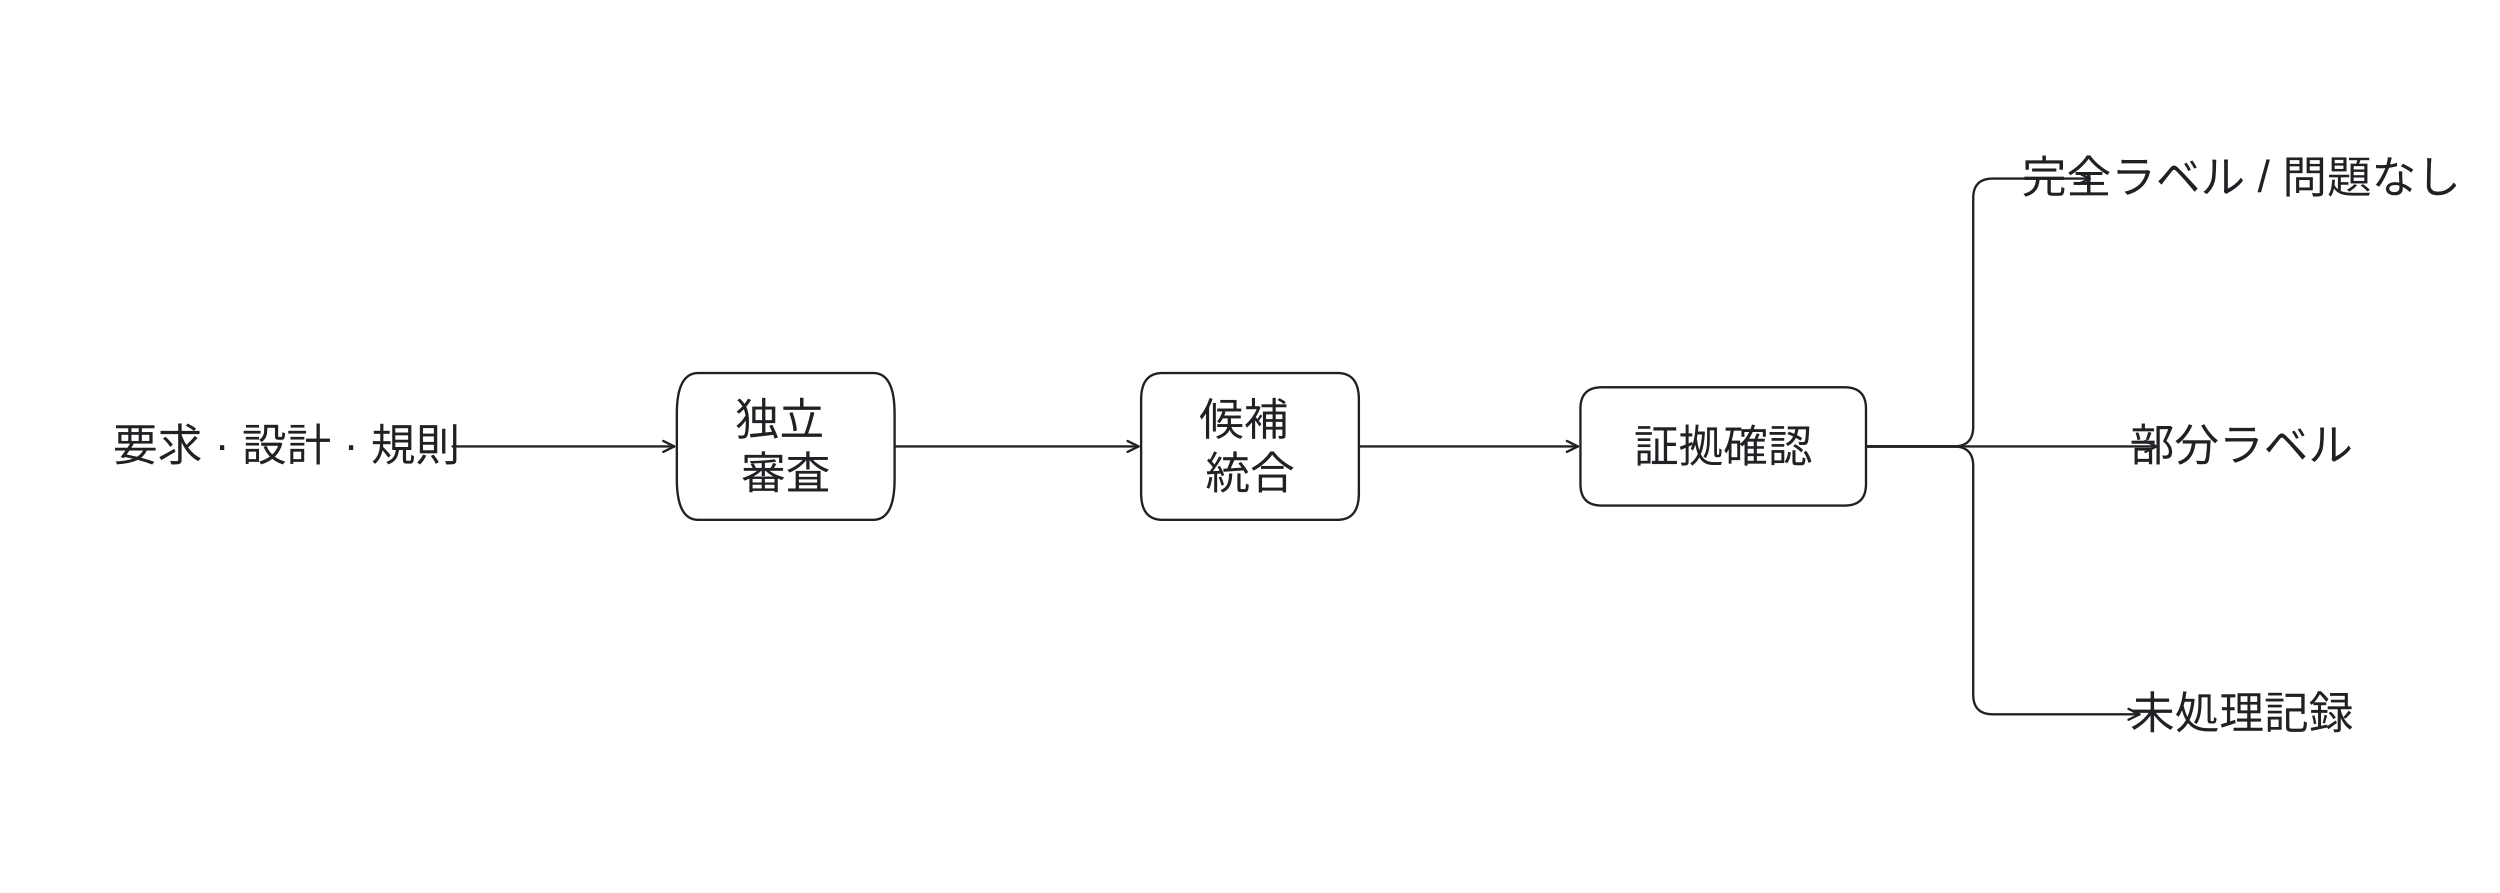
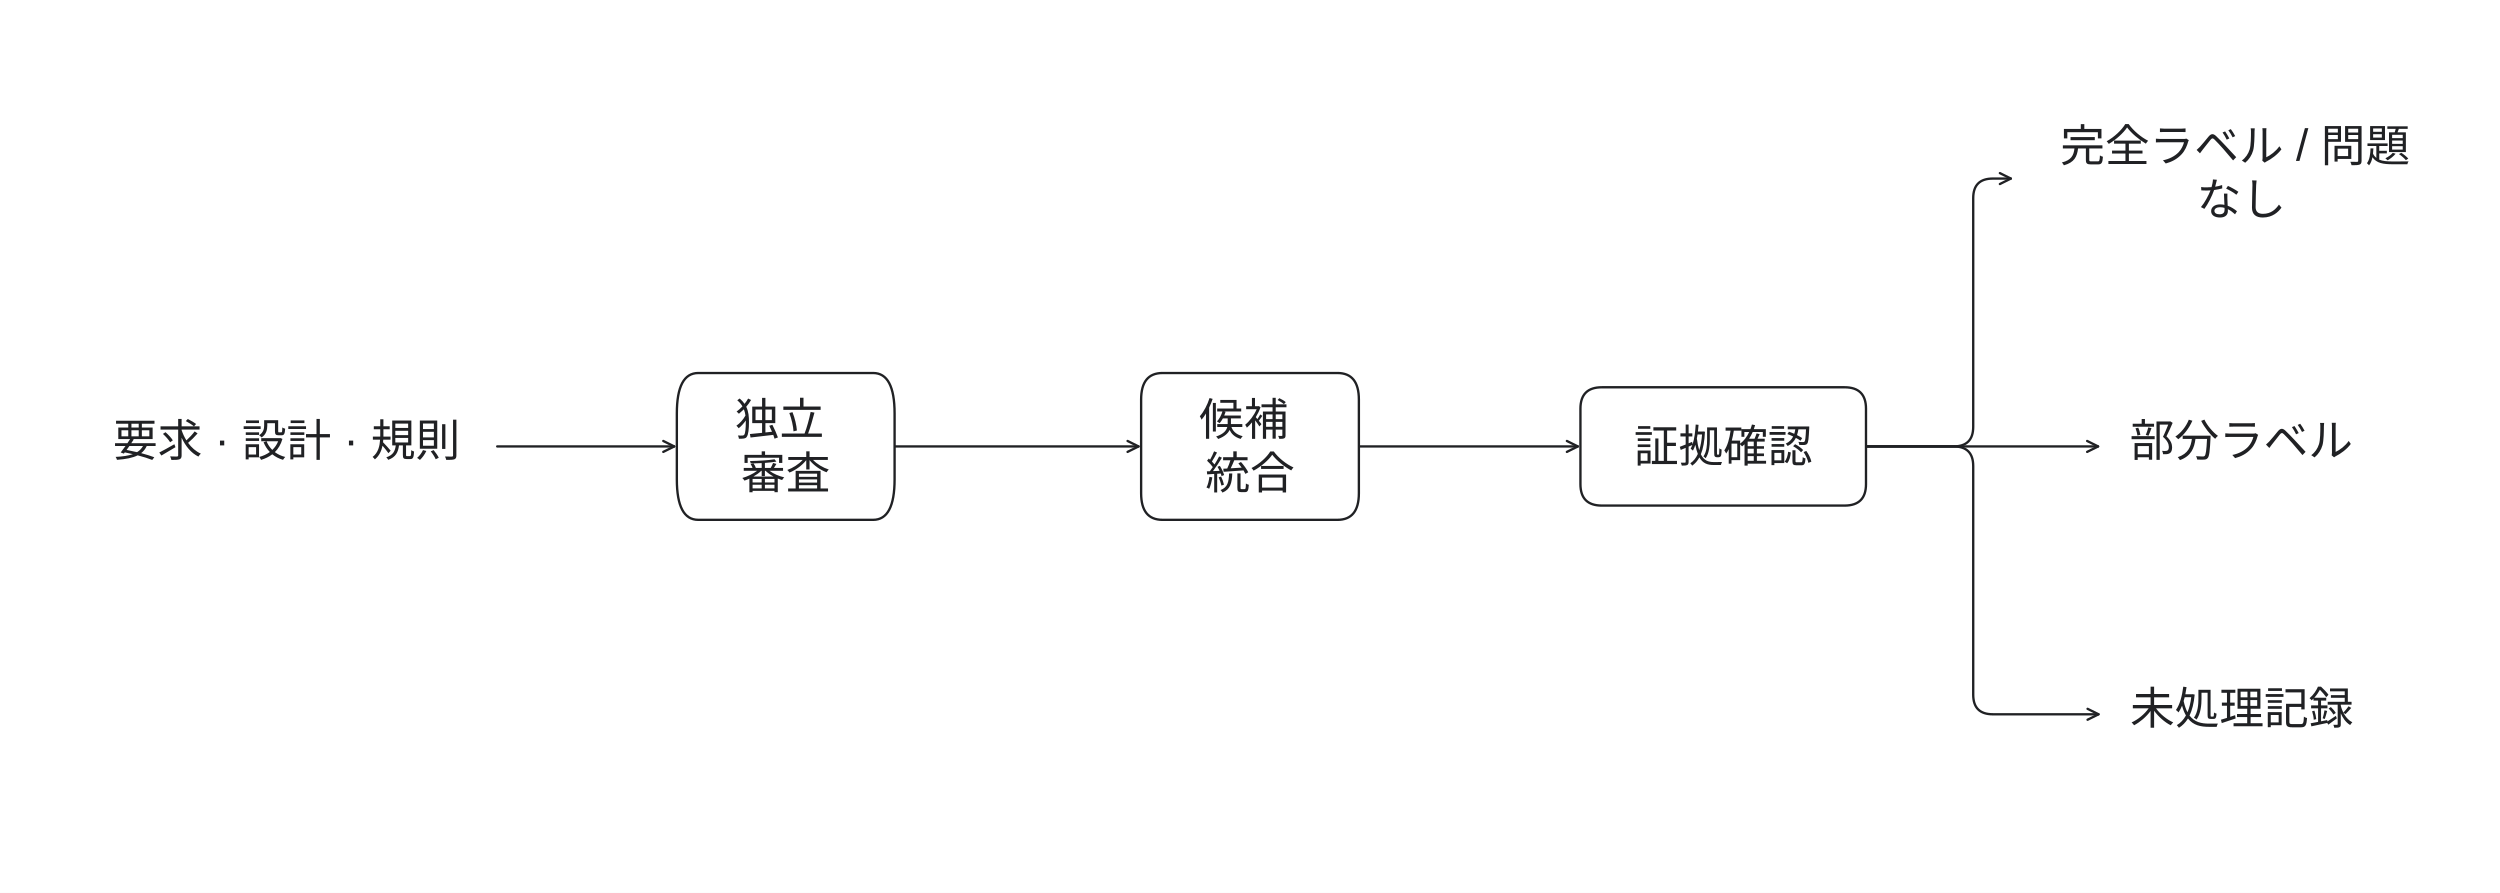
<svg xmlns="http://www.w3.org/2000/svg" width="1008pt" height="360pt" viewBox="0 0 1008 360" version="1.1" lang="ja">
  <defs>
    <style type="text/css">*{stroke-linejoin: round; stroke-linecap: butt}</style>
  </defs>
  <g id="figure_1">
    <g id="patch_1">
      <path d="M 0 360  L 1008 360  L 1008 0  L 0 0  z " style="fill: #ffffff" />
    </g>
    <g id="axes_1">
      <g id="patch_2">
-         <path d="M 182.498 180  L 271.839 180  " clip-path="url(#p92f2fe0554)" style="fill: none; stroke: #202124; stroke-width: 0.95; stroke-linecap: round" />
+         <path d="M 200.478 180  L 271.839 180  " clip-path="url(#p92f2fe0554)" style="fill: none; stroke: #202124; stroke-width: 0.95; stroke-linecap: round" />
        <path d="M 267.439 177.8  L 271.839 180  L 267.439 182.2  " clip-path="url(#p92f2fe0554)" style="fill: none; stroke: #202124; stroke-width: 0.95; stroke-linecap: round" />
      </g>
      <g id="patch_3">
        <path d="M 360.698 180  L 459.039 180  " clip-path="url(#p92f2fe0554)" style="fill: none; stroke: #202124; stroke-width: 0.95; stroke-linecap: round" />
        <path d="M 454.639 177.8  L 459.039 180  L 454.639 182.2  " clip-path="url(#p92f2fe0554)" style="fill: none; stroke: #202124; stroke-width: 0.95; stroke-linecap: round" />
      </g>
      <g id="patch_4">
        <path d="M 547.898 180  L 636.17 180  " clip-path="url(#p92f2fe0554)" style="fill: none; stroke: #202124; stroke-width: 0.95; stroke-linecap: round" />
        <path d="M 631.77 177.8  L 636.17 180  L 631.77 182.2  " clip-path="url(#p92f2fe0554)" style="fill: none; stroke: #202124; stroke-width: 0.95; stroke-linecap: round" />
      </g>
      <g id="patch_5">
-         <path d="M 752.368 180  L 787.68 180  Q 795.6 180 795.6 172.08  L 795.6 79.92  Q 795.6 72 803.52 72  L 842.526 72  " clip-path="url(#p92f2fe0554)" style="fill: none; stroke: #202124; stroke-width: 0.95; stroke-linecap: round" />
-         <path d="M 838.126 69.8  L 842.526 72  L 838.126 74.2  " clip-path="url(#p92f2fe0554)" style="fill: none; stroke: #202124; stroke-width: 0.95; stroke-linecap: round" />
+         <path d="M 752.368 180  L 787.68 180  Q 795.6 180 795.6 172.08  L 795.6 79.92  Q 795.6 72 803.52 72  L 810.757 72  " clip-path="url(#p92f2fe0554)" style="fill: none; stroke: #202124; stroke-width: 0.95; stroke-linecap: round" />
+         <path d="M 806.357 69.8  L 810.757 72  L 806.357 74.2  " clip-path="url(#p92f2fe0554)" style="fill: none; stroke: #202124; stroke-width: 0.95; stroke-linecap: round" />
      </g>
      <g id="patch_6">
-         <path d="M 752.368 180  L 787.68 180  Q 795.6 180 803.52 180  L 869.439 180  " clip-path="url(#p92f2fe0554)" style="fill: none; stroke: #202124; stroke-width: 0.95; stroke-linecap: round" />
-         <path d="M 865.039 177.8  L 869.439 180  L 865.039 182.2  " clip-path="url(#p92f2fe0554)" style="fill: none; stroke: #202124; stroke-width: 0.95; stroke-linecap: round" />
+         <path d="M 752.368 180  L 787.68 180  Q 795.6 180 803.52 180  L 845.939 180  " clip-path="url(#p92f2fe0554)" style="fill: none; stroke: #202124; stroke-width: 0.95; stroke-linecap: round" />
+         <path d="M 841.539 177.8  L 845.939 180  L 841.539 182.2  " clip-path="url(#p92f2fe0554)" style="fill: none; stroke: #202124; stroke-width: 0.95; stroke-linecap: round" />
      </g>
      <g id="patch_7">
-         <path d="M 752.368 180  L 787.68 180  Q 795.6 180 795.6 187.92  L 795.6 280.08  Q 795.6 288 803.52 288  L 862.607 288  " clip-path="url(#p92f2fe0554)" style="fill: none; stroke: #202124; stroke-width: 0.95; stroke-linecap: round" />
-         <path d="M 858.207 285.8  L 862.607 288  L 858.207 290.2  " clip-path="url(#p92f2fe0554)" style="fill: none; stroke: #202124; stroke-width: 0.95; stroke-linecap: round" />
+         <path d="M 752.368 180  L 787.68 180  Q 795.6 180 795.6 187.92  L 795.6 280.08  Q 795.6 288 803.52 288  L 846.107 288  " clip-path="url(#p92f2fe0554)" style="fill: none; stroke: #202124; stroke-width: 0.95; stroke-linecap: round" />
+         <path d="M 841.707 285.8  L 846.107 288  L 841.707 290.2  " clip-path="url(#p92f2fe0554)" style="fill: none; stroke: #202124; stroke-width: 0.95; stroke-linecap: round" />
      </g>
      <g id="patch_8">
        <path d="M 281.542 209.6  L 352.058 209.6  Q 360.698 209.6 360.698 193.269  L 360.698 166.731  Q 360.698 150.4 352.058 150.4  L 281.542 150.4  Q 272.902 150.4 272.902 166.731  L 272.902 193.269  Q 272.902 209.6 281.542 209.6  z " clip-path="url(#p92f2fe0554)" style="fill: #ffffff; stroke: #202124; stroke-width: 0.95; stroke-linejoin: miter" />
      </g>
      <g id="patch_9">
        <path d="M 468.742 209.6  L 539.258 209.6  Q 547.898 209.6 547.898 198.877  L 547.898 161.123  Q 547.898 150.4 539.258 150.4  L 468.742 150.4  Q 460.102 150.4 460.102 161.123  L 460.102 198.877  Q 460.102 209.6 468.742 209.6  z " clip-path="url(#p92f2fe0554)" style="fill: #ffffff; stroke: #202124; stroke-width: 0.95; stroke-linejoin: miter" />
      </g>
      <g id="patch_10">
        <path d="M 645.872 203.85  L 743.728 203.85  Q 752.368 203.85 752.368 195.21  L 752.368 164.79  Q 752.368 156.15 743.728 156.15  L 645.872 156.15  Q 637.232 156.15 637.232 164.79  L 637.232 195.21  Q 637.232 203.85 645.872 203.85  z " clip-path="url(#p92f2fe0554)" style="fill: #ffffff; stroke: #202124; stroke-width: 0.95; stroke-linejoin: miter" />
      </g>
      <g id="text_1">
-         <text x="115.55" y="185.824" font-size="18" font-family="Arial, PingFang SC, Hiragino Sans, Microsoft YaHei, sans-serif" fill="#202124" aria-label="要求 · 設計 · 規則" data-type-role="primary" text-anchor="middle">
+         <text x="115.55" y="183.984" font-size="18" font-family="Arial, PingFang SC, Hiragino Sans, Microsoft YaHei, sans-serif" fill="#202124" aria-label="要求 · 設計 · 規則" data-type-role="primary" text-anchor="middle">
          <tspan x="115.55" dy="0">要求 · 設計 · 規則</tspan>
        </text>
      </g>
      <g id="text_2">
-         <text x="316.8" y="175.5" font-size="18" font-family="Arial, PingFang SC, Hiragino Sans, Microsoft YaHei, sans-serif" fill="#202124" aria-label="独立審査" data-type-role="primary" text-anchor="middle">
+         <text x="316.8" y="175.5" font-size="18" font-family="Arial, PingFang SC, Hiragino Sans, Microsoft YaHei, sans-serif" fill="#202124" data-node-box="patch_8" aria-label="独立審査" data-type-role="primary" text-anchor="middle">
          <tspan x="316.8" dy="0">独立 </tspan>
          <tspan x="316.8" dy="21.6">審査</tspan>
        </text>
      </g>
      <g id="text_3">
-         <text x="504" y="175.5" font-size="18" font-family="Arial, PingFang SC, Hiragino Sans, Microsoft YaHei, sans-serif" fill="#202124" aria-label="候補統合" data-type-role="primary" text-anchor="middle">
+         <text x="504" y="175.5" font-size="18" font-family="Arial, PingFang SC, Hiragino Sans, Microsoft YaHei, sans-serif" fill="#202124" data-node-box="patch_9" aria-label="候補統合" data-type-role="primary" text-anchor="middle">
          <tspan x="504" dy="0">候補 </tspan>
          <tspan x="504" dy="21.6">統合</tspan>
        </text>
      </g>
      <g id="text_4">
-         <text x="694.8" y="186.3" font-size="18" font-family="Arial, PingFang SC, Hiragino Sans, Microsoft YaHei, sans-serif" fill="#202124" aria-label="証拠確認" data-type-role="primary" text-anchor="middle">
+         <text x="694.8" y="186.3" font-size="18" font-family="Arial, PingFang SC, Hiragino Sans, Microsoft YaHei, sans-serif" fill="#202124" data-node-box="patch_10" aria-label="証拠確認" data-type-role="primary" text-anchor="middle">
          <tspan x="694.8" dy="0">証拠確認</tspan>
        </text>
      </g>
      <g id="text_5">
-         <text x="903.731" y="77.824" font-size="18" font-family="Arial, PingFang SC, Hiragino Sans, Microsoft YaHei, sans-serif" fill="#202124" aria-label="完全ラベル / 問題なし" data-type-role="primary" text-anchor="middle">
-           <tspan x="903.731" dy="0">完全ラベル / 問題なし</tspan>
+         <text x="903.731" y="65.184" font-size="18" font-family="Arial, PingFang SC, Hiragino Sans, Microsoft YaHei, sans-serif" fill="#202124" aria-label="完全ラベル / 問題なし" data-type-role="primary" text-anchor="middle">
+           <tspan x="903.731" dy="0">完全ラベル / 問題 </tspan>
+           <tspan x="903.731" dy="21.6">なし</tspan>
        </text>
      </g>
      <g id="text_6">
-         <text x="903.7" y="185.824" font-size="18" font-family="Arial, PingFang SC, Hiragino Sans, Microsoft YaHei, sans-serif" fill="#202124" aria-label="部分ラベル" data-type-role="primary" text-anchor="middle">
+         <text x="903.7" y="183.984" font-size="18" font-family="Arial, PingFang SC, Hiragino Sans, Microsoft YaHei, sans-serif" fill="#202124" aria-label="部分ラベル" data-type-role="primary" text-anchor="middle">
          <tspan x="903.7" dy="0">部分ラベル</tspan>
        </text>
      </g>
      <g id="text_7">
-         <text x="903.85" y="293.824" font-size="18" font-family="Arial, PingFang SC, Hiragino Sans, Microsoft YaHei, sans-serif" fill="#202124" aria-label="未処理記録" data-type-role="primary" text-anchor="middle">
+         <text x="903.85" y="291.984" font-size="18" font-family="Arial, PingFang SC, Hiragino Sans, Microsoft YaHei, sans-serif" fill="#202124" aria-label="未処理記録" data-type-role="primary" text-anchor="middle">
          <tspan x="903.85" dy="0">未処理記録</tspan>
        </text>
      </g>
    </g>
  </g>
  <defs>
    <clipPath id="p92f2fe0554">
      <rect x="0" y="0" width="1008" height="360" />
    </clipPath>
  </defs>
</svg>
